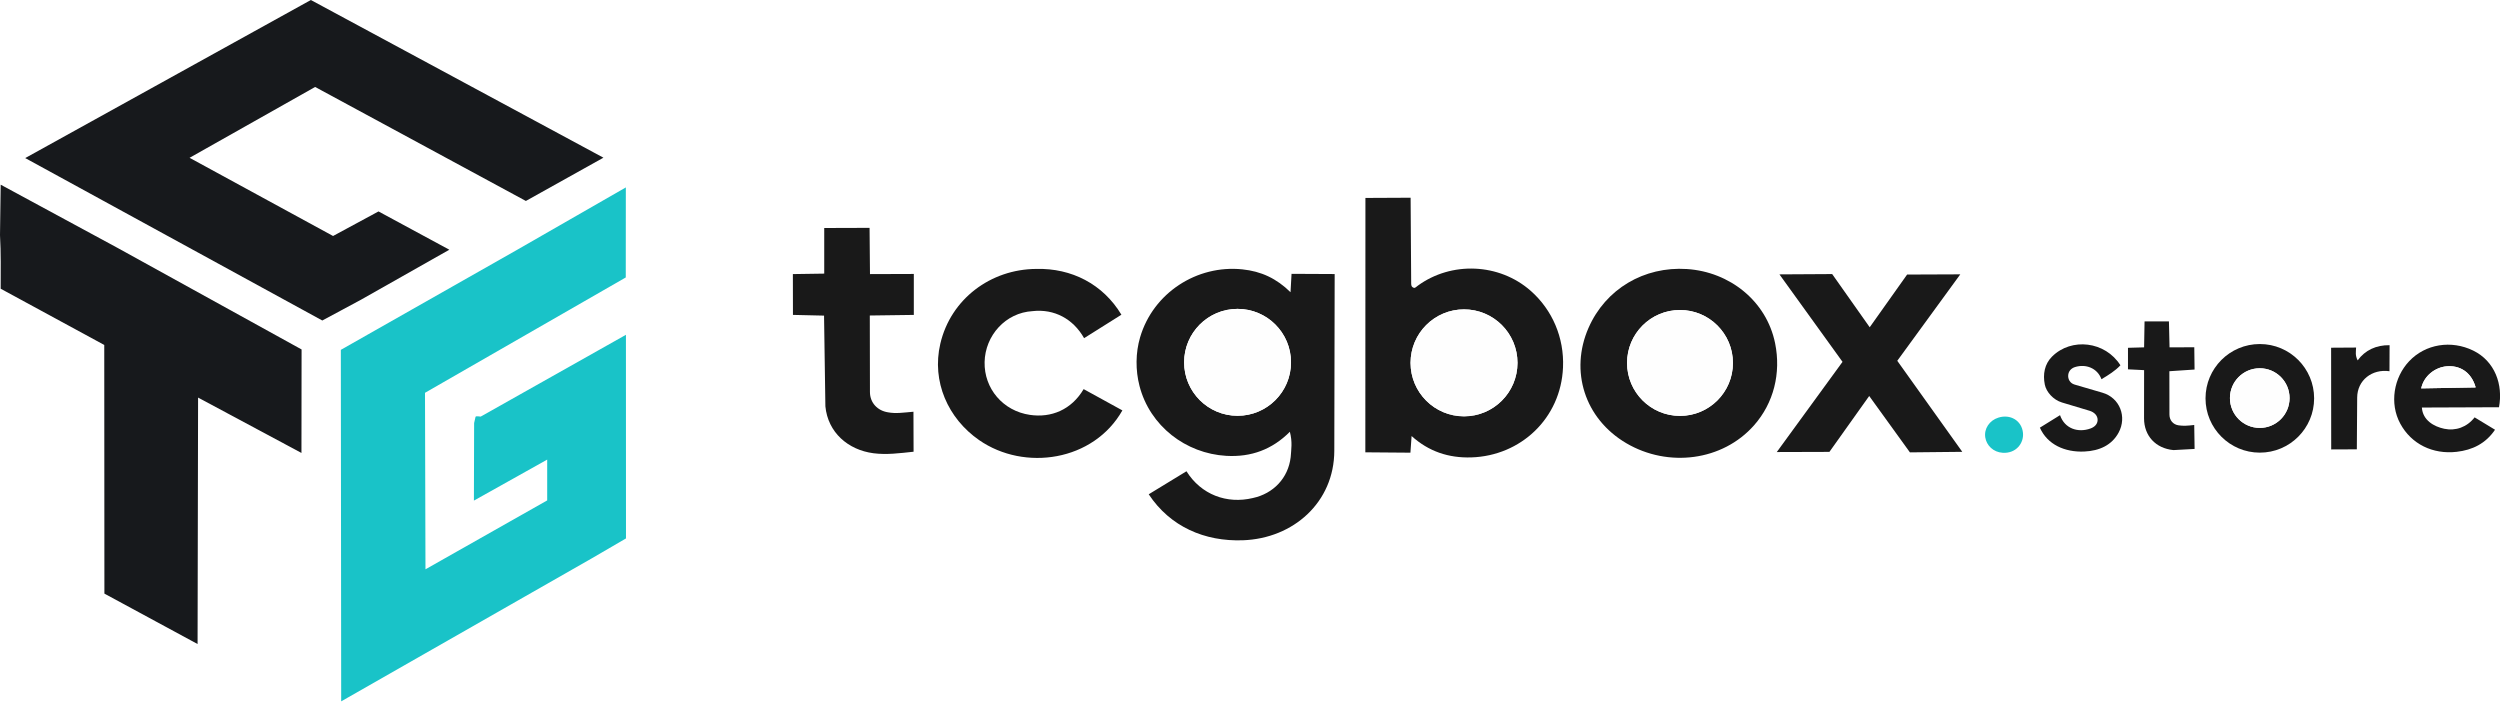
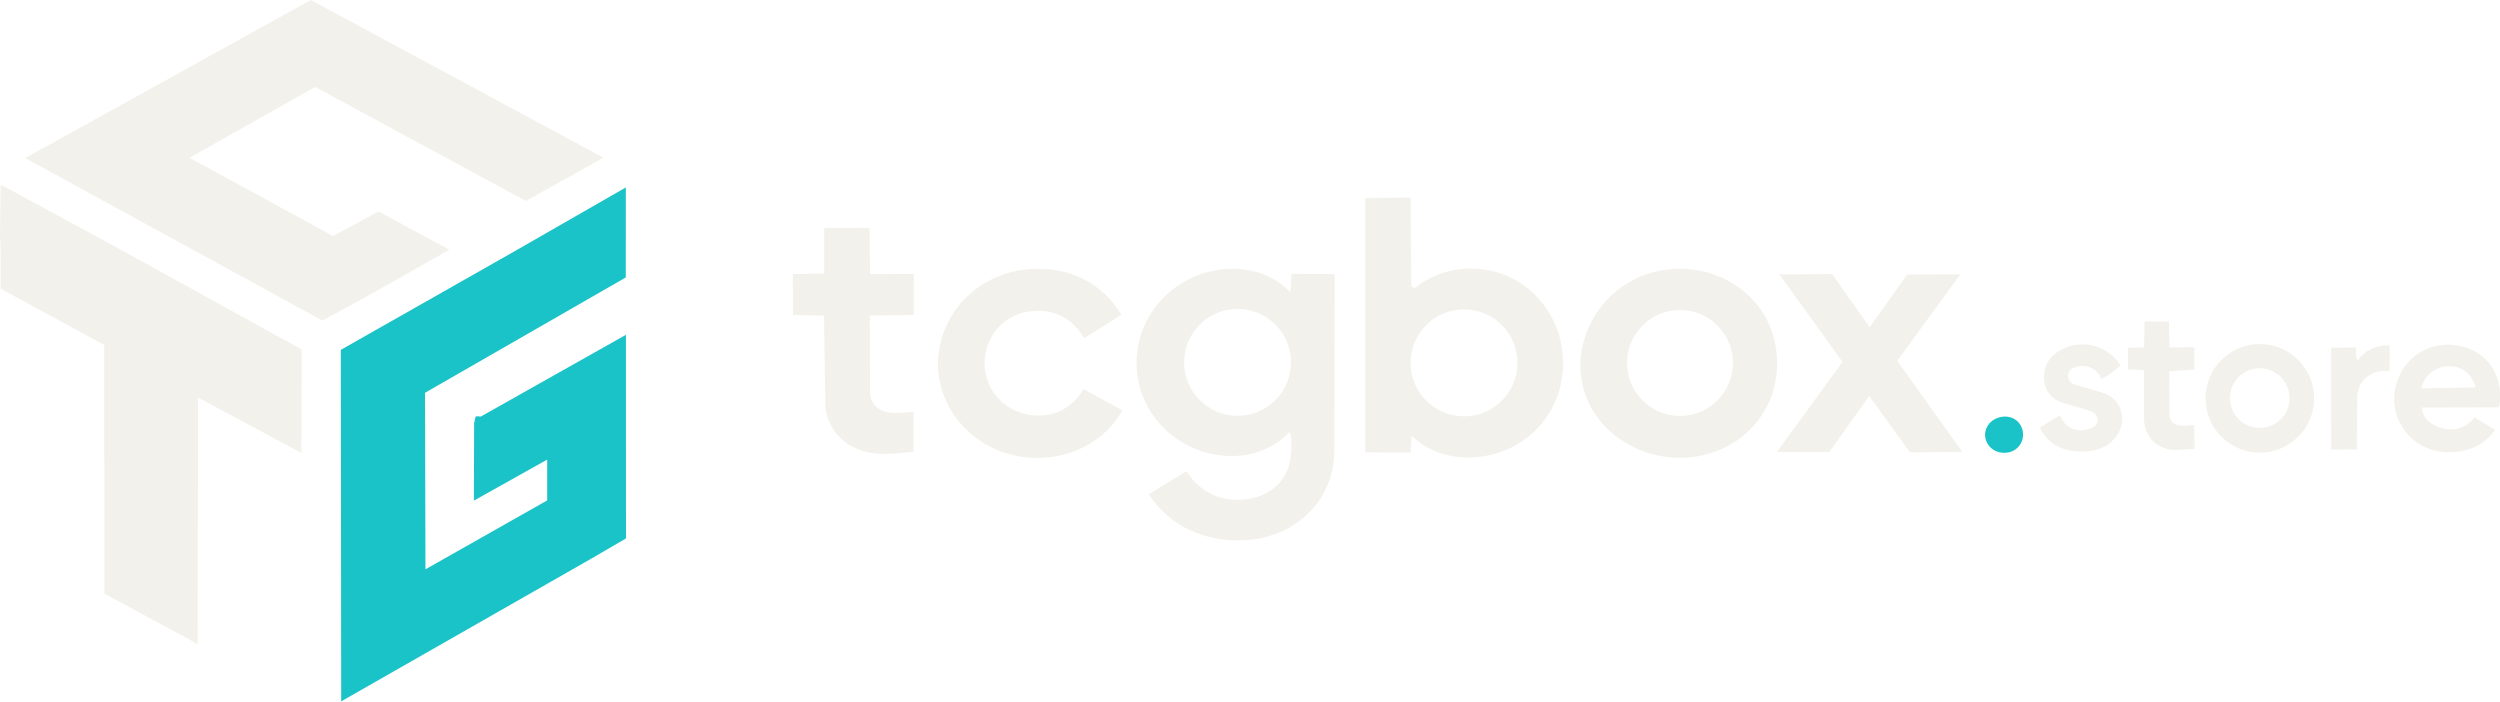
<svg xmlns="http://www.w3.org/2000/svg" id="Layer_2" data-name="Layer 2" viewBox="0 0 1380.23 387.21">
  <defs>
    <style>
      .cls-1 {
-         fill: #17191c;
+         fill: #19c3c8;
      }

      .cls-2 {
-         fill: #fefefe;
-       }
- 
-       .cls-3 {
-         fill: #19c3c8;
-       }
- 
-       .cls-4 {
-         fill: #191919;
+         fill: #f3f1eb;
      }
    </style>
  </defs>
  <g id="Layer_1-2" data-name="Layer 1">
-     <path class="cls-2" d="M183.88,130.29l-79.22-43.17,69.32-39.11,116.36,62.94,42.81-23.9L171.62,0,13.92,87.27l164.02,89.68,21.42-11.51,48.72-27.57-39.1-21.14-25.08,13.56ZM109.09,355.57l.28-136.08,57.07,30.57.07-57.14-101.57-56.05L.38,101.96l-.38,27.86c.57,9.95.37,19.41.37,29.58l57.19,31.06.08,137.28,51.45,27.84ZM261.78,233.47l-.12,42.91,40.45-22.64v22.53s-67.19,38.04-67.19,38.04l-.26-97.45,110.84-63.68.04-49.71-59.97,34.42-97.38,55.26.2,194.06,138.47-79.02,18.76-10.93-.03-112.42-80.18,45.16c-.64.02-2.7-.51-2.86.18l-.75,3.29ZM862.93,202.81c.68-16.38-5.9-31.71-17.83-42.23-17.43-15.38-43.83-16.34-62.32-2.86-1.38,1-1.71,1.74-3.02.76-.4-.3-.66-.89-.66-2.04l-.31-47.27-24.95.12-.05,140.44,24.89.2.65-9.19c9.4,8.5,20.37,12.19,32.97,11.8,27.21-.85,49.45-21.53,50.63-49.72ZM504.31,227.29c-5.9.51-9.61,1.15-14.07.33-5.76-.89-9.96-5.24-9.97-11.2l-.08-42.25,24.3-.33v-22.61s-24.2.08-24.2.08l-.23-25.53-25.02.08v25.18s-17.32.26-17.32.26l.04,22.53,17.17.4.74,50.08c1.37,14.41,12.49,24.07,26.51,25.9,7.28.96,14.4,0,22.18-.84l-.07-22.1ZM598.26,214.82c-6.75,11.45-17.96,15.96-29.67,14.22-14.85-2.16-25.32-14.81-25.01-29.15s11.53-27.28,26.53-28.13c12.01-1.33,22.41,4.32,28.4,14.93l20.6-12.95c-10.2-16.97-27.63-25.78-46.92-25.28-25.26.12-47.32,16.64-53.06,41.3-4.86,20.87,4.24,41.29,21.43,53.21,25.14,17.43,63.25,11.59,79.09-16.4l-21.4-11.76ZM655.04,260.18l-20.84,12.71c11.87,17.96,30.91,26.15,52.01,25.39,27.8-.99,50.4-20.92,50.45-49.44l.2-97.54-23.81-.12-.56,10.15c-7.79-7.63-16.18-11.54-26.61-12.62-25.07-2.61-49.24,13.02-56.44,37.52-2.53,8.62-2.57,18.16-.33,26.85,5.71,22.11,25.51,37.31,47.91,38.59,13.78.79,25.38-3.54,35.1-13.29,1.47,5.66.77,9.6.45,14.06-1.37,11.57-9.62,20.1-20.86,22.51-14.39,3.45-28.56-1.83-36.67-14.77ZM968.43,234.77c10.8-12.25,14.96-28.73,11.59-45.28-4.75-23.3-25.1-39.42-48.7-40.96-23.61-1.54-44.88,10.96-54.31,32.49-10.38,23.7-1.26,50.67,20.86,63.67s53.17,9.81,70.56-9.92ZM1083.36,249.45l-35.9-50.26,34.8-47.73-29.36.11-20.65,29.1-20.72-29.37-29.12.17,34.83,48.29-36.28,49.8,29.06-.09,21.95-30.86,22.48,31.14,28.91-.3ZM1211.42,234.66c-4.1.46-5.96.56-8.6.2-3.09-.43-5.08-2.84-5.08-5.96l-.04-23.92,13.91-.93-.15-12.29-13.66.03-.34-14.33-13.46.03-.25,14.31-8.9.25v11.88s8.9.45,8.9.45l-.03,26.59c-.01,9.67,6.43,16.61,16.25,17.55l11.66-.64-.2-13.19ZM1150.76,249.29c8.36-.37,15.18-3.53,18.92-10.45,4.71-8.71.64-19.23-8.87-22.01l-15.43-4.51c-2.57-.75-3.78-3.06-3.52-5.36.2-1.84,1.41-3.58,3.71-4.3,5.95-1.88,12.38.53,14.64,6.7,3.97-2.37,7.45-4.5,10.47-7.68-8.36-13.26-27.05-15.5-37.77-4.79-4.12,4.11-5.13,9.73-3.98,15.43.81,4.02,4.62,8.43,9.48,9.89l15.17,4.55c2.71.81,4.58,2.73,4.51,5.18-.06,2.17-1.62,3.78-3.92,4.62-6.86,2.49-14.28.13-16.83-7.35l-11.13,6.9c4.14,9.35,13.8,13.66,24.56,13.18ZM1277.61,219.92c0-16.56-13.42-29.98-29.98-29.98s-29.98,13.42-29.98,29.98,13.42,29.98,29.98,29.98,29.98-13.42,29.98-29.98ZM1301.19,248.07l.19-28.58c.06-9.6,8.24-15.91,17.83-14.54l.06-14.37c-7.32-.13-13.48,2.71-17.63,8.38-1.46-2.83-.94-4.75-.86-7.08l-13.79.09.05,56.16,14.15-.06ZM1337.1,225.01l42.57-.17c2.34-12.4-2.61-25.63-14.28-31.3s-26.35-3.65-35.36,5.94c-8.43,8.96-10.93,23.25-4.84,34.45s17.91,17.03,31.1,15.53c8.68-.99,16.04-4.55,21.19-12.2l-11.27-6.83c-4.21,5.41-10.42,7.63-16.75,6.3-5.67-1.19-11.9-4.72-12.36-11.71ZM1105.71,249.98c7.35.45,11.71-5.32,11.16-10.97-.67-6.86-7.03-10.49-13.53-8.46-5.02,1.57-8.04,6.18-7.28,10.98.7,4.34,4.35,8.12,9.65,8.45Z" />
-     <path class="cls-4" d="M655.04,260.18c8.12,12.94,22.29,18.22,36.67,14.77,11.24-2.42,19.49-10.94,20.86-22.51.32-4.47,1.03-8.4-.45-14.06-9.72,9.75-21.32,14.08-35.1,13.29-22.39-1.28-42.19-16.48-47.91-38.59-2.24-8.69-2.2-18.23.33-26.85,7.19-24.5,31.36-40.12,56.44-37.52,10.43,1.08,18.82,4.99,26.61,12.62l.56-10.15,23.81.12-.2,97.54c-.06,28.52-22.65,48.45-50.45,49.44-21.09.75-40.13-7.43-52.01-25.39l20.84-12.71ZM712.76,200.04c0-16.3-13.21-29.51-29.51-29.51s-29.51,13.21-29.51,29.51,13.21,29.51,29.51,29.51,29.51-13.21,29.51-29.51Z" />
-     <path class="cls-4" d="M862.93,202.81c-1.17,28.19-23.41,48.87-50.63,49.72-12.59.39-23.57-3.3-32.97-11.8l-.65,9.19-24.89-.2.05-140.44,24.95-.12.31,47.27c0,1.15.27,1.74.66,2.04,1.32.99,1.65.25,3.02-.76,18.48-13.48,44.88-12.51,62.32,2.86,11.93,10.52,18.52,25.85,17.83,42.23ZM837.8,200.33c0-16.31-13.22-29.52-29.52-29.52s-29.52,13.22-29.52,29.52,13.22,29.52,29.52,29.52,29.52-13.22,29.52-29.52Z" />
-     <path class="cls-4" d="M968.43,234.77c-17.4,19.73-47.43,23.52-70.56,9.92s-31.24-39.97-20.86-63.67c9.43-21.53,30.7-34.03,54.31-32.49,23.6,1.54,43.95,17.65,48.7,40.96,3.37,16.55-.79,33.04-11.59,45.28ZM956.74,200.38c0-16.14-13.09-29.23-29.23-29.23s-29.23,13.09-29.23,29.23,13.09,29.23,29.23,29.23,29.23-13.09,29.23-29.23Z" />
-     <path class="cls-4" d="M598.26,214.82l21.4,11.76c-15.84,27.99-53.96,33.82-79.09,16.4-17.19-11.92-26.29-32.34-21.43-53.21,5.74-24.67,27.8-41.19,53.06-41.3,19.29-.49,36.72,8.31,46.92,25.28l-20.6,12.95c-5.99-10.61-16.39-16.26-28.4-14.93-15,.85-26.22,13.49-26.53,28.13s10.16,26.98,25.01,29.15c11.72,1.74,22.92-2.77,29.67-14.22Z" />
-     <polygon class="cls-4" points="1083.36 249.45 1054.45 249.75 1031.97 218.62 1010.01 249.48 980.95 249.57 1017.24 199.77 982.41 151.48 1011.53 151.31 1032.25 180.68 1052.9 151.58 1082.26 151.46 1047.47 199.19 1083.36 249.45" />
-     <path class="cls-4" d="M504.31,227.29l.07,22.1c-7.78.83-14.9,1.79-22.18.84-14.02-1.84-25.14-11.5-26.51-25.9l-.74-50.08-17.17-.4-.04-22.53,17.31-.26v-25.18s25.03-.08,25.03-.08l.23,25.53,24.2-.08v22.61s-24.3.33-24.3.33l.08,42.25c.01,5.97,4.21,10.31,9.97,11.2,4.46.81,8.17.17,14.07-.33Z" />
-     <path class="cls-4" d="M1337.1,225.01c.46,7,6.69,10.53,12.36,11.71,6.33,1.32,12.54-.89,16.75-6.3l11.27,6.83c-5.15,7.65-12.5,11.21-21.19,12.2-13.19,1.5-24.99-4.28-31.1-15.53s-3.59-25.48,4.84-34.45c9.01-9.59,23.27-11.82,35.36-5.94s16.62,18.91,14.28,31.3l-42.57.17ZM1366.8,213.89c-2.52-8.86-9.14-12.25-16.03-11.65-6.32.55-12.58,5.24-14.04,12.18l30.07-.53Z" />
-     <path class="cls-4" d="M1277.61,219.92c0,16.56-13.42,29.98-29.98,29.98s-29.98-13.42-29.98-29.98,13.42-29.98,29.98-29.98,29.98,13.42,29.98,29.98ZM1264.05,219.78c0-9.09-7.37-16.46-16.46-16.46s-16.46,7.37-16.46,16.46,7.37,16.46,16.46,16.46,16.46-7.37,16.46-16.46Z" />
-     <path class="cls-4" d="M1150.76,249.29c-10.76.48-20.42-3.83-24.56-13.18l11.13-6.9c2.55,7.48,9.97,9.84,16.83,7.35,2.31-.84,3.86-2.44,3.92-4.62.07-2.46-1.8-4.37-4.51-5.18l-15.17-4.55c-4.87-1.46-8.67-5.87-9.48-9.89-1.15-5.7-.14-11.32,3.98-15.43,10.72-10.7,29.41-8.47,37.77,4.79-3.02,3.17-6.5,5.3-10.47,7.68-2.26-6.17-8.68-8.57-14.64-6.7-2.3.73-3.51,2.47-3.71,4.3-.25,2.3.95,4.61,3.52,5.36l15.43,4.51c9.52,2.78,13.59,13.3,8.87,22.01-3.74,6.91-10.56,10.07-18.92,10.45Z" />
-     <path class="cls-4" d="M1211.42,234.66l.2,13.19-11.66.64c-9.82-.93-16.26-7.88-16.25-17.55l.03-26.59-8.9-.45v-11.88s8.9-.25,8.9-.25l.25-14.31,13.46-.03.34,14.33,13.66-.03.15,12.29-13.91.93.04,23.92c0,3.12,1.99,5.53,5.08,5.96,2.65.37,4.51.27,8.6-.2Z" />
-     <path class="cls-4" d="M1301.19,248.07l-14.15.06-.05-56.16,13.79-.09c-.08,2.33-.59,4.25.86,7.08,4.14-5.66,10.31-8.51,17.63-8.38l-.06,14.37c-9.6-1.37-17.77,4.94-17.83,14.54l-.19,28.58Z" />
-     <path class="cls-3" d="M1105.71,249.98c-5.3-.32-8.95-4.11-9.65-8.45-.77-4.8,2.26-9.42,7.28-10.98,6.5-2.03,12.87,1.59,13.53,8.46.55,5.66-3.81,11.42-11.16,10.97Z" />
-     <circle class="cls-2" cx="683.25" cy="200.04" r="29.51" />
-     <circle class="cls-2" cx="808.27" cy="200.33" r="29.52" />
-     <circle class="cls-2" cx="927.51" cy="200.38" r="29.23" />
-     <path class="cls-2" d="M1366.8,213.89l-30.07.53c1.46-6.94,7.71-11.63,14.04-12.18,6.9-.6,13.51,2.78,16.03,11.65Z" />
-     <circle class="cls-2" cx="1247.59" cy="219.78" r="16.46" />
    <g>
-       <path class="cls-3" d="M261.78,233.47l.75-3.29c.16-.69,2.23-.16,2.86-.18l80.18-45.16.03,112.42-18.76,10.93-138.47,79.02-.2-194.06,97.38-55.26,59.97-34.42-.04,49.71-110.84,63.68.26,97.45,67.2-38.04v-22.53s-40.46,22.64-40.46,22.64l.12-42.91Z" />
-       <polygon class="cls-1" points="183.88 130.29 208.97 116.73 248.07 137.87 199.36 165.44 177.94 176.95 13.92 87.27 171.62 0 333.15 87.06 290.33 110.95 173.98 48.01 104.66 87.12 183.88 130.29" />
-       <path class="cls-1" d="M109.09,355.57l-51.45-27.84-.08-137.28L.37,159.4c0-10.16.21-19.63-.37-29.58l.38-27.86,64.55,34.92,101.57,56.05-.07,57.14-57.07-30.57-.28,136.08Z" />
+       <path class="cls-2" d="M655.04,260.18c8.12,12.94,22.29,18.22,36.67,14.77,11.24-2.42,19.49-10.94,20.86-22.51.32-4.47,1.03-8.4-.45-14.06-9.72,9.75-21.32,14.08-35.1,13.29-22.39-1.28-42.19-16.48-47.91-38.59-2.24-8.69-2.2-18.23.33-26.85,7.19-24.5,31.36-40.12,56.44-37.52,10.43,1.08,18.82,4.99,26.61,12.62l.56-10.15,23.81.12-.2,97.54c-.06,28.52-22.65,48.45-50.45,49.44-21.09.75-40.13-7.43-52.01-25.39l20.84-12.71ZM712.76,200.04c0-16.3-13.21-29.51-29.51-29.51s-29.51,13.21-29.51,29.51,13.21,29.51,29.51,29.51,29.51-13.21,29.51-29.51Z" />
+       <path class="cls-2" d="M862.93,202.81c-1.17,28.19-23.41,48.87-50.63,49.72-12.59.39-23.57-3.3-32.97-11.8l-.65,9.19-24.89-.2.05-140.44,24.95-.12.31,47.27c0,1.15.27,1.74.66,2.04,1.32.99,1.65.25,3.02-.76,18.48-13.48,44.88-12.51,62.32,2.86,11.93,10.52,18.52,25.85,17.83,42.23ZM837.8,200.33c0-16.31-13.22-29.52-29.52-29.52s-29.52,13.22-29.52,29.52,13.22,29.52,29.52,29.52,29.52-13.22,29.52-29.52Z" />
+       <path class="cls-2" d="M968.43,234.77c-17.4,19.73-47.43,23.52-70.56,9.92s-31.24-39.97-20.86-63.67c9.43-21.53,30.7-34.03,54.31-32.49,23.6,1.54,43.95,17.65,48.7,40.96,3.37,16.55-.79,33.04-11.59,45.28ZM956.74,200.38c0-16.14-13.09-29.23-29.23-29.23s-29.23,13.09-29.23,29.23,13.09,29.23,29.23,29.23,29.23-13.09,29.23-29.23Z" />
+       <path class="cls-2" d="M598.26,214.82l21.4,11.76c-15.84,27.99-53.96,33.82-79.09,16.4-17.19-11.92-26.29-32.34-21.43-53.21,5.74-24.67,27.8-41.19,53.06-41.3,19.29-.49,36.72,8.31,46.92,25.28l-20.6,12.95c-5.99-10.61-16.39-16.26-28.4-14.93-15,.85-26.22,13.49-26.53,28.13s10.16,26.98,25.01,29.15c11.72,1.74,22.92-2.77,29.67-14.22Z" />
+       <polygon class="cls-2" points="1083.36 249.45 1054.45 249.75 1031.97 218.62 1010.01 249.48 980.95 249.57 1017.24 199.77 982.41 151.48 1011.53 151.31 1032.25 180.68 1052.9 151.58 1082.26 151.46 1047.47 199.19 1083.36 249.45" />
+       <path class="cls-2" d="M504.31,227.29l.07,22.1c-7.78.83-14.9,1.79-22.18.84-14.02-1.84-25.14-11.5-26.51-25.9l-.74-50.08-17.17-.4-.04-22.53,17.31-.26v-25.18s25.03-.08,25.03-.08l.23,25.53,24.2-.08v22.61s-24.3.33-24.3.33l.08,42.25c.01,5.97,4.21,10.31,9.97,11.2,4.46.81,8.17.17,14.07-.33Z" />
+       <path class="cls-2" d="M1337.1,225.01c.46,7,6.69,10.53,12.36,11.71,6.33,1.32,12.54-.89,16.75-6.3l11.27,6.83c-5.15,7.65-12.5,11.21-21.19,12.2-13.19,1.5-24.99-4.28-31.1-15.53s-3.59-25.48,4.84-34.45c9.01-9.59,23.27-11.82,35.36-5.94s16.62,18.91,14.28,31.3l-42.57.17ZM1366.8,213.89c-2.52-8.86-9.14-12.25-16.03-11.65-6.32.55-12.58,5.24-14.04,12.18l30.07-.53Z" />
+       <path class="cls-2" d="M1277.61,219.92c0,16.56-13.42,29.98-29.98,29.98s-29.98-13.42-29.98-29.98,13.42-29.98,29.98-29.98,29.98,13.42,29.98,29.98ZM1264.05,219.78c0-9.09-7.37-16.46-16.46-16.46s-16.46,7.37-16.46,16.46,7.37,16.46,16.46,16.46,16.46-7.37,16.46-16.46Z" />
+       <path class="cls-2" d="M1150.76,249.29c-10.76.48-20.42-3.83-24.56-13.18l11.13-6.9c2.55,7.48,9.97,9.84,16.83,7.35,2.31-.84,3.86-2.44,3.92-4.62.07-2.46-1.8-4.37-4.51-5.18l-15.17-4.55c-4.87-1.46-8.67-5.87-9.48-9.89-1.15-5.7-.14-11.32,3.98-15.43,10.72-10.7,29.41-8.47,37.77,4.79-3.02,3.17-6.5,5.3-10.47,7.68-2.26-6.17-8.68-8.57-14.64-6.7-2.3.73-3.51,2.47-3.71,4.3-.25,2.3.95,4.61,3.52,5.36l15.43,4.51c9.52,2.78,13.59,13.3,8.87,22.01-3.74,6.91-10.56,10.07-18.92,10.45Z" />
+       <path class="cls-2" d="M1211.42,234.66l.2,13.19-11.66.64c-9.82-.93-16.26-7.88-16.25-17.55l.03-26.59-8.9-.45v-11.88s8.9-.25,8.9-.25l.25-14.31,13.46-.03.34,14.33,13.66-.03.15,12.29-13.91.93.04,23.92c0,3.12,1.99,5.53,5.08,5.96,2.65.37,4.51.27,8.6-.2Z" />
+       <path class="cls-2" d="M1301.19,248.07l-14.15.06-.05-56.16,13.79-.09c-.08,2.33-.59,4.25.86,7.08,4.14-5.66,10.31-8.51,17.63-8.38l-.06,14.37c-9.6-1.37-17.77,4.94-17.83,14.54l-.19,28.58Z" />
+       <path class="cls-1" d="M1105.71,249.98c-5.3-.32-8.95-4.11-9.65-8.45-.77-4.8,2.26-9.42,7.28-10.98,6.5-2.03,12.87,1.59,13.53,8.46.55,5.66-3.81,11.42-11.16,10.97Z" />
+       <g>
+         <path class="cls-1" d="M261.78,233.47l.75-3.29c.16-.69,2.23-.16,2.86-.18l80.18-45.16.03,112.42-18.76,10.93-138.47,79.02-.2-194.06,97.38-55.26,59.97-34.42-.04,49.71-110.84,63.68.26,97.45,67.2-38.04v-22.53s-40.46,22.64-40.46,22.64l.12-42.91Z" />
+         <polygon class="cls-2" points="183.88 130.29 208.97 116.73 248.07 137.87 199.36 165.44 177.94 176.95 13.92 87.27 171.62 0 333.15 87.06 290.33 110.95 173.98 48.01 104.66 87.12 183.88 130.29" />
+         <path class="cls-2" d="M109.09,355.57l-51.45-27.84-.08-137.28L.37,159.4c0-10.16.21-19.63-.37-29.58l.38-27.86,64.55,34.92,101.57,56.05-.07,57.14-57.07-30.57-.28,136.08Z" />
+       </g>
    </g>
  </g>
</svg>
